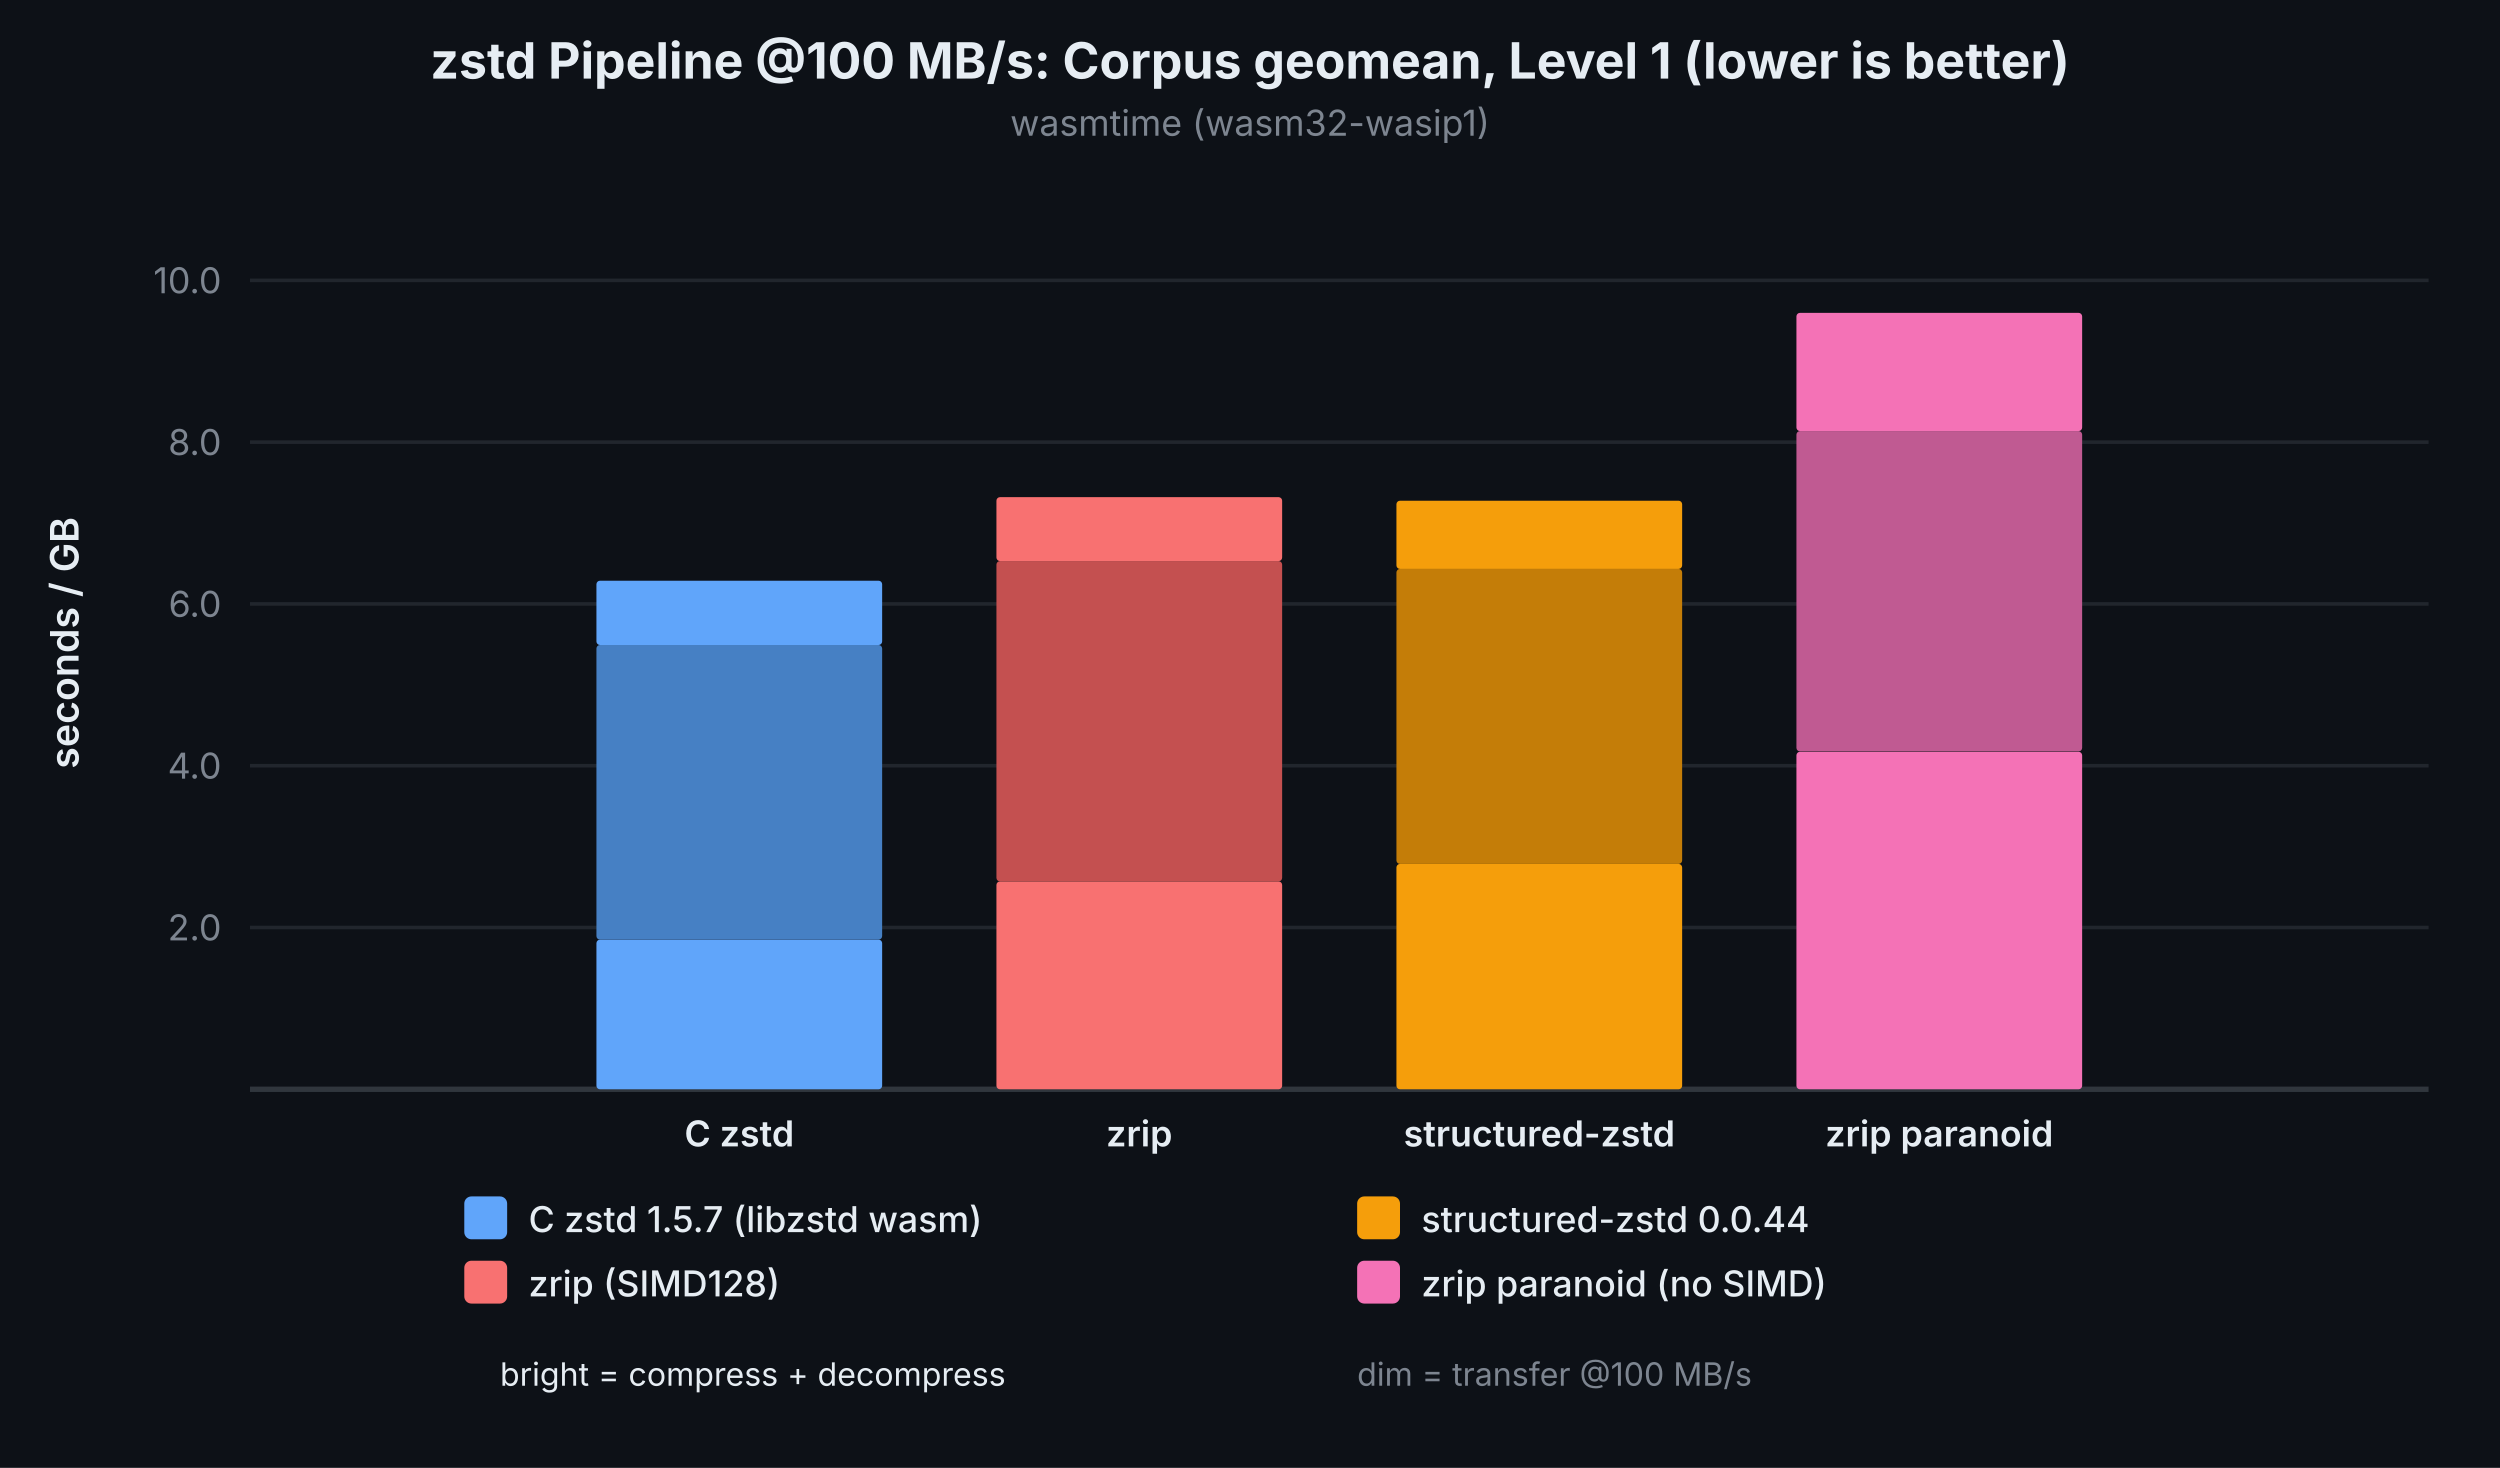
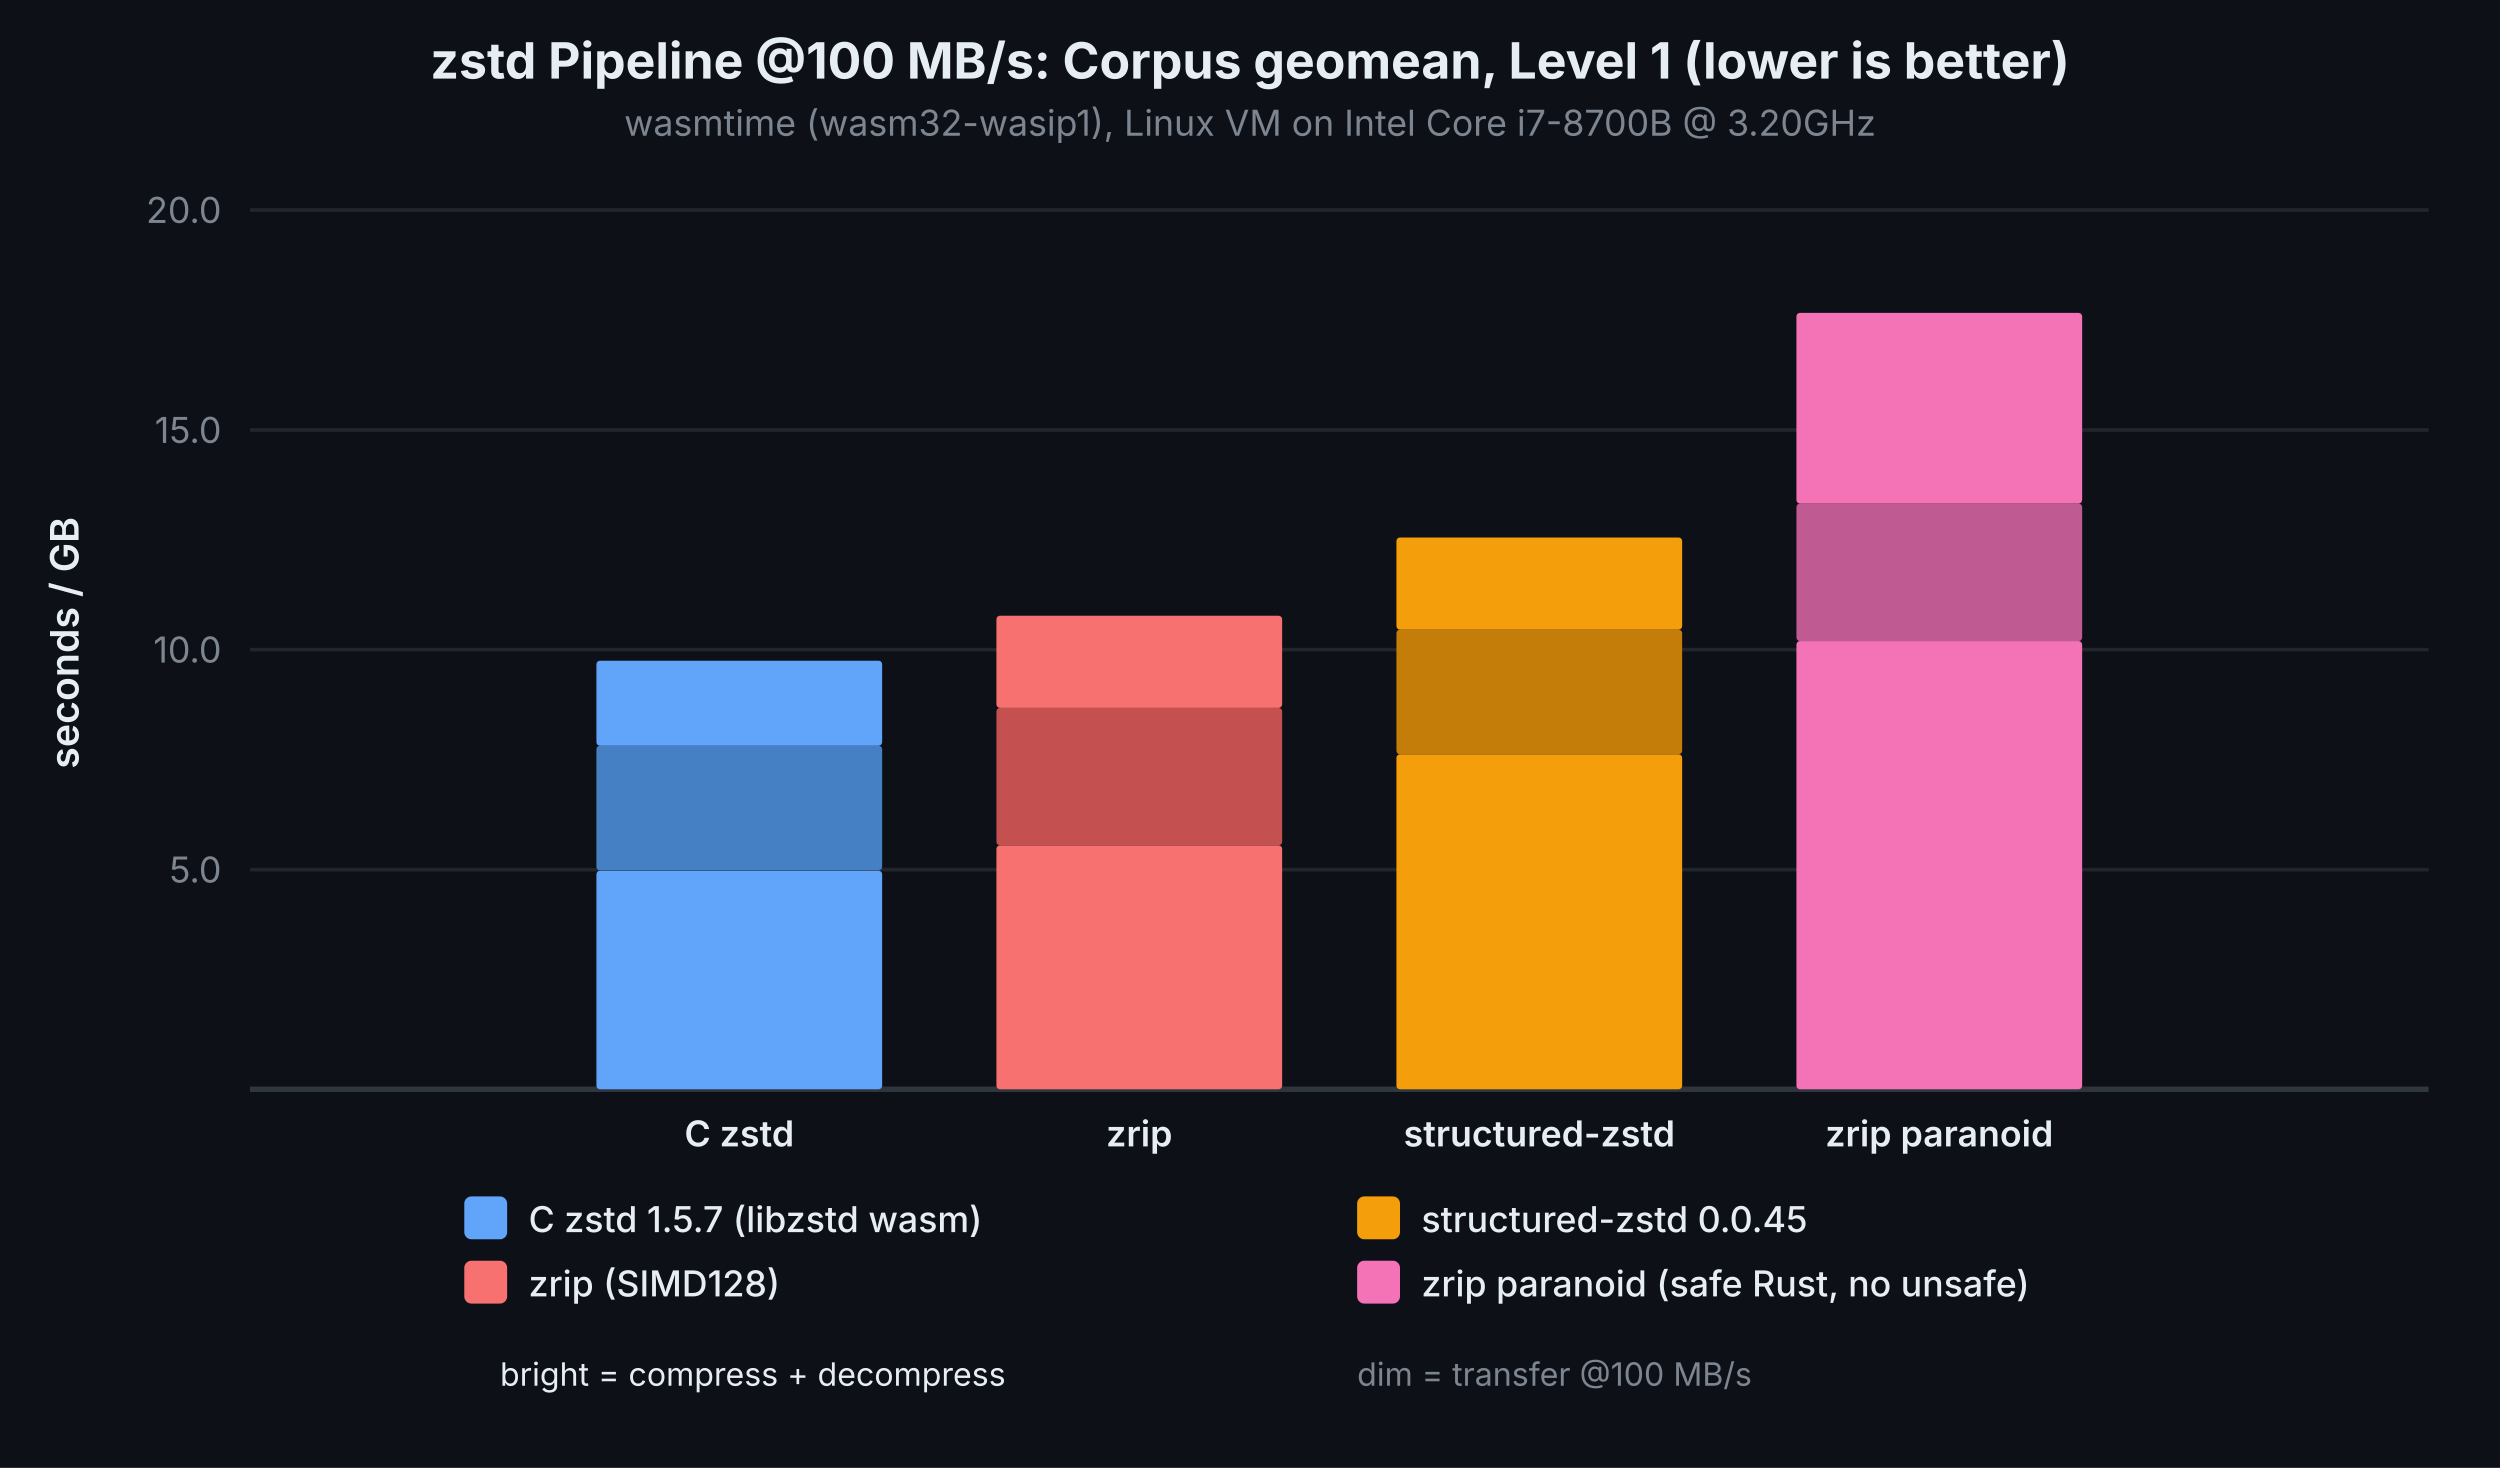
<svg xmlns="http://www.w3.org/2000/svg" viewBox="0 0 700 411" font-family="system-ui, -apple-system, sans-serif">
  <rect width="700" height="411" fill="#0d1117" />
  <text x="350.0" y="22" text-anchor="middle" fill="#e6edf3" font-size="14" font-weight="700">zstd Pipeline @100 MB/s: Corpus geomean, Level 1 (lower is better)</text>
-   <text x="350.0" y="38" text-anchor="middle" fill="#7d8590" font-size="10">wasmtime (wasm32-wasip1)</text>
+   <text x="350.0" y="38" text-anchor="middle" fill="#7d8590" font-size="10">wasmtime (wasm32-wasip1), Linux VM on Intel Core i7-8700B @ 3.20GHz</text>
  <text x="22" y="180.0" text-anchor="middle" fill="#e6edf3" font-size="11" font-weight="600" transform="rotate(-90,22,180.0)">seconds / GB</text>
-   <line x1="70" y1="259.7" x2="680" y2="259.7" stroke="#21262d" stroke-width="1" />
-   <text x="62" y="259.7" text-anchor="end" dominant-baseline="middle" fill="#7d8590" font-size="10">2.0</text>
-   <line x1="70" y1="214.4" x2="680" y2="214.4" stroke="#21262d" stroke-width="1" />
-   <text x="62" y="214.4" text-anchor="end" dominant-baseline="middle" fill="#7d8590" font-size="10">4.0</text>
-   <line x1="70" y1="169.1" x2="680" y2="169.1" stroke="#21262d" stroke-width="1" />
-   <text x="62" y="169.1" text-anchor="end" dominant-baseline="middle" fill="#7d8590" font-size="10">6.0</text>
-   <line x1="70" y1="123.8" x2="680" y2="123.8" stroke="#21262d" stroke-width="1" />
-   <text x="62" y="123.8" text-anchor="end" dominant-baseline="middle" fill="#7d8590" font-size="10">8.0</text>
-   <line x1="70" y1="78.5" x2="680" y2="78.5" stroke="#21262d" stroke-width="1" />
-   <text x="62" y="78.5" text-anchor="end" dominant-baseline="middle" fill="#7d8590" font-size="10">10.0</text>
+   <line x1="70" y1="243.5" x2="680" y2="243.5" stroke="#21262d" stroke-width="1" />
+   <text x="62" y="243.5" text-anchor="end" dominant-baseline="middle" fill="#7d8590" font-size="10">5.0</text>
+   <line x1="70" y1="181.9" x2="680" y2="181.9" stroke="#21262d" stroke-width="1" />
+   <text x="62" y="181.9" text-anchor="end" dominant-baseline="middle" fill="#7d8590" font-size="10">10.0</text>
+   <line x1="70" y1="120.4" x2="680" y2="120.4" stroke="#21262d" stroke-width="1" />
+   <text x="62" y="120.4" text-anchor="end" dominant-baseline="middle" fill="#7d8590" font-size="10">15.0</text>
+   <line x1="70" y1="58.8" x2="680" y2="58.8" stroke="#21262d" stroke-width="1" />
+   <text x="62" y="58.8" text-anchor="end" dominant-baseline="middle" fill="#7d8590" font-size="10">20.0</text>
  <line x1="70" y1="305" x2="680" y2="305" stroke="#30363d" stroke-width="1.5" />
-   <rect x="167.0" y="263.1" width="80.0" height="41.9" fill="#60a5fa" rx="1" />
-   <rect x="167.0" y="180.6" width="80.0" height="82.5" fill="#4680c4" rx="1" />
-   <rect x="167.0" y="162.6" width="80.0" height="18.0" fill="#60a5fa" rx="1" />
+   <rect x="167.0" y="243.8" width="80.0" height="61.2" fill="#60a5fa" rx="1" />
+   <rect x="167.0" y="208.8" width="80.0" height="34.9" fill="#4680c4" rx="1" />
+   <rect x="167.0" y="185.0" width="80.0" height="23.8" fill="#60a5fa" rx="1" />
  <text x="207.0" y="321" text-anchor="middle" fill="#e6edf3" font-size="10" font-weight="600">C zstd</text>
-   <rect x="279.0" y="246.8" width="80.0" height="58.2" fill="#f87171" rx="1" />
-   <rect x="279.0" y="157.1" width="80.0" height="89.7" fill="#c45050" rx="1" />
-   <rect x="279.0" y="139.2" width="80.0" height="17.9" fill="#f87171" rx="1" />
+   <rect x="279.0" y="236.7" width="80.0" height="68.3" fill="#f87171" rx="1" />
+   <rect x="279.0" y="198.2" width="80.0" height="38.5" fill="#c45050" rx="1" />
+   <rect x="279.0" y="172.4" width="80.0" height="25.8" fill="#f87171" rx="1" />
  <text x="319.0" y="321" text-anchor="middle" fill="#e6edf3" font-size="10" font-weight="600">zrip</text>
-   <rect x="391.0" y="241.9" width="80.0" height="63.1" fill="#f59e0b" rx="1" />
-   <rect x="391.0" y="159.3" width="80.0" height="82.6" fill="#c47d08" rx="1" />
-   <rect x="391.0" y="140.2" width="80.0" height="19.1" fill="#f59e0b" rx="1" />
+   <rect x="391.0" y="211.2" width="80.0" height="93.8" fill="#f59e0b" rx="1" />
+   <rect x="391.0" y="176.3" width="80.0" height="34.9" fill="#c47d08" rx="1" />
+   <rect x="391.0" y="150.5" width="80.0" height="25.8" fill="#f59e0b" rx="1" />
  <text x="431.0" y="321" text-anchor="middle" fill="#e6edf3" font-size="10" font-weight="600">structured-zstd</text>
-   <rect x="503.0" y="210.5" width="80.0" height="94.5" fill="#f472b6" rx="1" />
-   <rect x="503.0" y="120.7" width="80.0" height="89.7" fill="#c05a92" rx="1" />
-   <rect x="503.0" y="87.6" width="80.0" height="33.1" fill="#f472b6" rx="1" />
+   <rect x="503.0" y="179.5" width="80.0" height="125.5" fill="#f472b6" rx="1" />
+   <rect x="503.0" y="141.0" width="80.0" height="38.5" fill="#c05a92" rx="1" />
+   <rect x="503.0" y="87.6" width="80.0" height="53.4" fill="#f472b6" rx="1" />
  <text x="543.0" y="321" text-anchor="middle" fill="#e6edf3" font-size="10" font-weight="600">zrip paranoid</text>
  <rect x="130" y="335" width="12" height="12" fill="#60a5fa" rx="2" />
  <text x="148" y="345" fill="#e6edf3" font-size="10" font-weight="500">C zstd 1.5.7 (libzstd wasm)</text>
  <rect x="130" y="353" width="12" height="12" fill="#f87171" rx="2" />
  <text x="148" y="363" fill="#e6edf3" font-size="10" font-weight="500">zrip (SIMD128)</text>
  <rect x="380" y="335" width="12" height="12" fill="#f59e0b" rx="2" />
-   <text x="398" y="345" fill="#e6edf3" font-size="10" font-weight="500">structured-zstd 0.0.44</text>
+   <text x="398" y="345" fill="#e6edf3" font-size="10" font-weight="500">structured-zstd 0.0.45</text>
  <rect x="380" y="353" width="12" height="12" fill="#f472b6" rx="2" />
-   <text x="398" y="363" fill="#e6edf3" font-size="10" font-weight="500">zrip paranoid (no SIMD)</text>
+   <text x="398" y="363" fill="#e6edf3" font-size="10" font-weight="500">zrip paranoid (safe Rust, no unsafe)</text>
  <text x="140" y="388" fill="#e6edf3" font-size="9">bright = compress + decompress</text>
  <text x="380" y="388" fill="#7d8590" font-size="9">dim = transfer @100 MB/s</text>
</svg>
